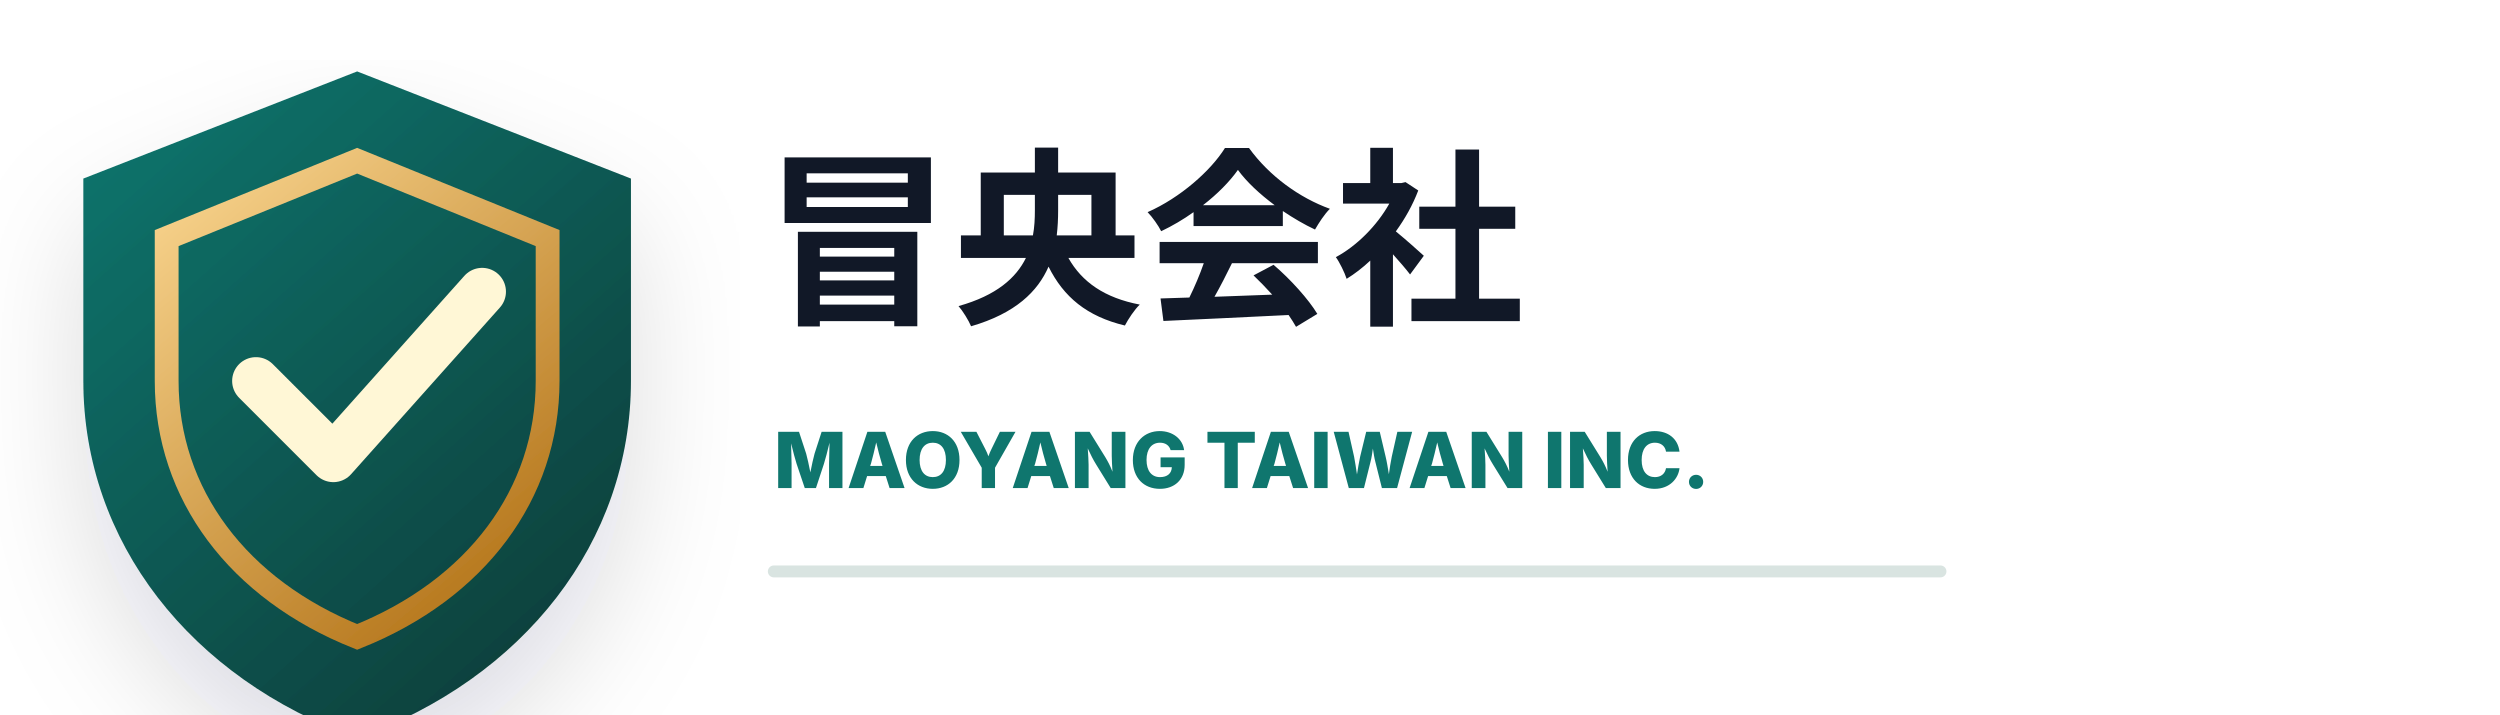
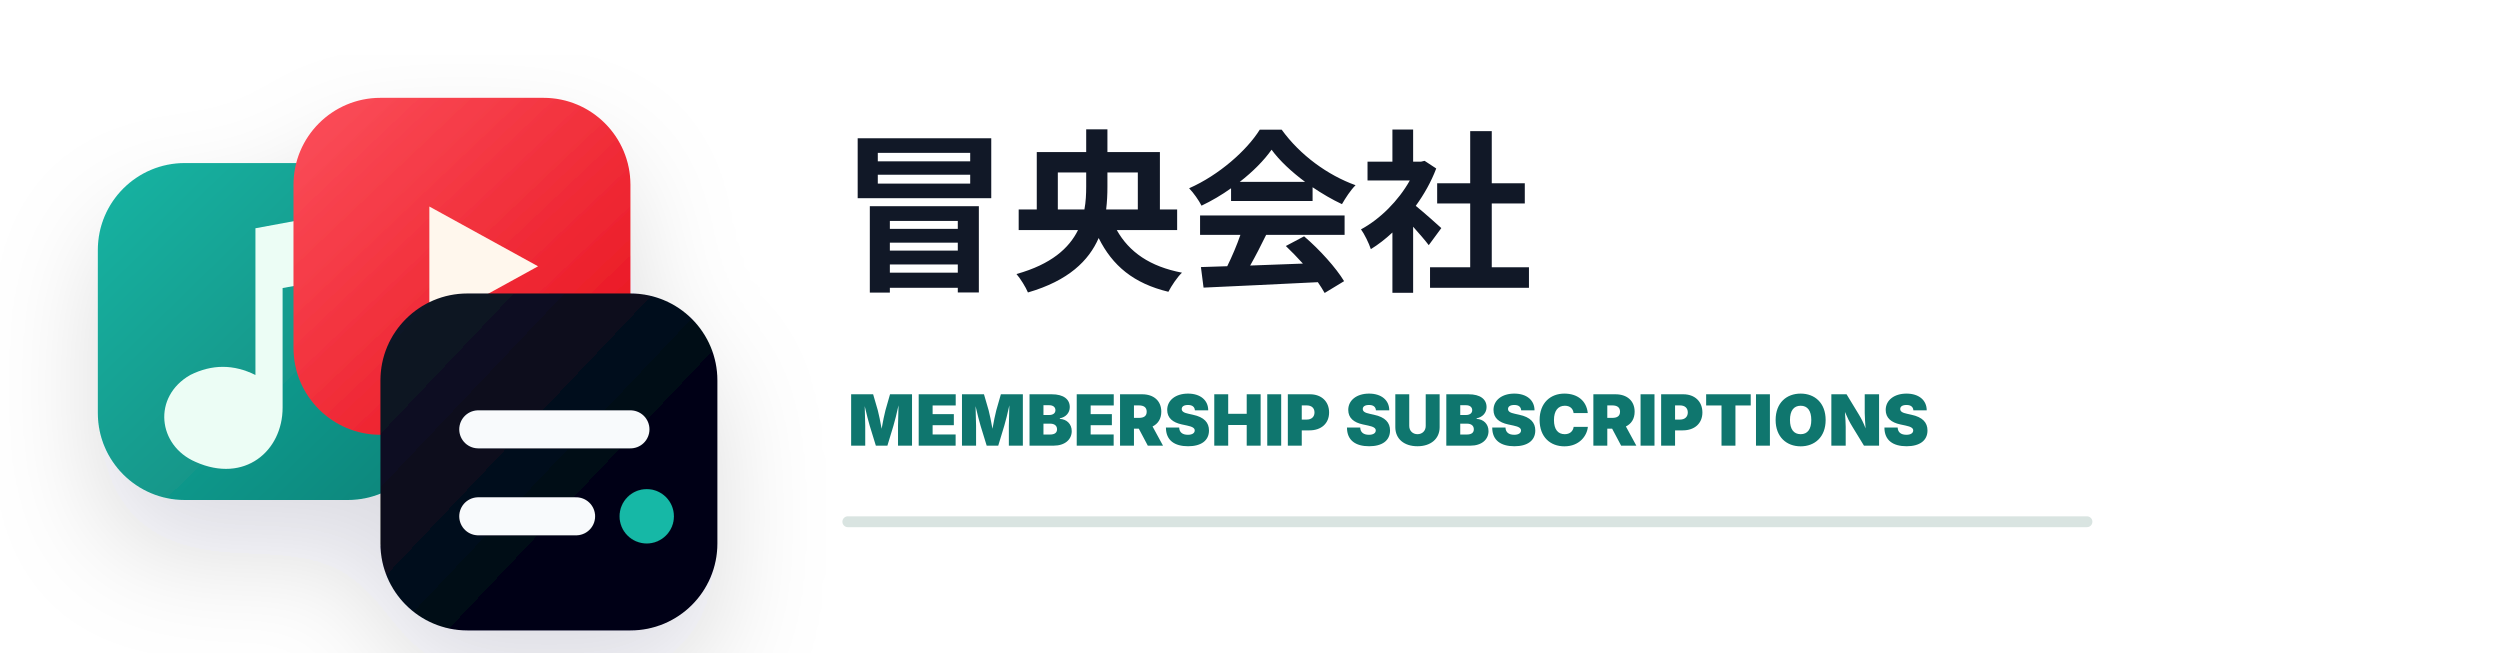
- <svg xmlns="http://www.w3.org/2000/svg" width="420" height="120" viewBox="0 0 420 120" role="img" aria-labelledby="title desc">
+ <svg xmlns="http://www.w3.org/2000/svg" width="460" height="120" viewBox="0 0 460 120" role="img" aria-labelledby="title desc">
  <defs>
-     <linearGradient id="mark" x1="18" y1="14" x2="100" y2="106" gradientUnits="userSpaceOnUse">
-       <stop stop-color="#0f766e" />
-       <stop offset="1" stop-color="#0b3f3b" />
+     <linearGradient id="teal" x1="18" y1="20" x2="102" y2="106" gradientUnits="userSpaceOnUse">
+       <stop stop-color="#14b8a6" />
+       <stop offset="1" stop-color="#0f766e" />
    </linearGradient>
-     <linearGradient id="gold" x1="34" y1="28" x2="88" y2="92" gradientUnits="userSpaceOnUse">
-       <stop stop-color="#f7d28b" />
-       <stop offset="1" stop-color="#b7791f" />
+     <linearGradient id="red" x1="38" y1="14" x2="112" y2="92" gradientUnits="userSpaceOnUse">
+       <stop stop-color="#ff5a66" />
+       <stop offset="1" stop-color="#e50914" />
    </linearGradient>
-     <filter id="shadow" x="-20%" y="-20%" width="140%" height="140%" color-interpolation-filters="sRGB">
+     <linearGradient id="ink" x1="14" y1="34" x2="92" y2="108" gradientUnits="userSpaceOnUse">
+       <stop stop-color="#1f2937" />
+       <stop offset="1" stop-color="#020617" />
+     </linearGradient>
+     <filter id="s" x="-20%" y="-20%" width="140%" height="150%" color-interpolation-filters="sRGB">
      <feDropShadow dx="0" dy="10" stdDeviation="10" flood-color="#0f172a" flood-opacity=".14" />
    </filter>
  </defs>
-   <g filter="url(#shadow)">
-     <path d="M60 12 106 30v34c0 27-18 50-46 60-28-10-46-33-46-60V30l46-18Z" fill="url(#mark)" />
-     <path d="M60 27 92 40v24c0 19-12 35-32 43-20-8-32-24-32-43V40l32-13Z" fill="none" stroke="url(#gold)" stroke-width="4" />
-     <path d="m43 64 13 13 25-28" fill="none" stroke="#fff7d6" stroke-width="8" stroke-linecap="round" stroke-linejoin="round" />
+   <g filter="url(#s)">
+     <rect x="18" y="30" width="62" height="62" rx="16" fill="url(#teal)" />
+     <path d="M52 44v31c0 8-7 14-16 10-7-3-8-12-1-16 4-2 8-2 12 0V42l27-5v12l-22 4Z" fill="#ecfdf5" />
+     <rect x="54" y="18" width="62" height="62" rx="16" fill="url(#red)" />
+     <path d="M79 38v22l20-11-20-11Z" fill="#fff7ed" />
+     <rect x="70" y="54" width="62" height="62" rx="16" fill="url(#ink)" />
+     <path d="M88 79h28M88 95h18" stroke="#f8fafc" stroke-width="7" stroke-linecap="round" />
+     <circle cx="119" cy="95" r="5" fill="#14b8a6" />
  </g>
-   <text x="128" y="52" fill="#111827" font-family="Noto Sans SC,Microsoft YaHei,PingFang SC,Arial,sans-serif" font-size="32" font-weight="900">冒央会社</text>
-   <text x="130" y="82" fill="#0f766e" font-family="Inter,Arial,sans-serif" font-size="13" font-weight="800">MAOYANG TAIWAN INC.</text>
-   <path d="M130 96h196" stroke="#d9e4e1" stroke-width="2" stroke-linecap="round" />
+   <text x="154" y="51" fill="#111827" font-family="Noto Sans SC,Microsoft YaHei,PingFang SC,Arial,sans-serif" font-size="32" font-weight="900">冒央会社</text>
+   <text x="156" y="82" fill="#0f766e" font-family="Inter,Arial,sans-serif" font-size="13" font-weight="850">MEMBERSHIP SUBSCRIPTIONS</text>
+   <path d="M156 96h228" stroke="#d9e4e1" stroke-width="2" stroke-linecap="round" />
</svg>
